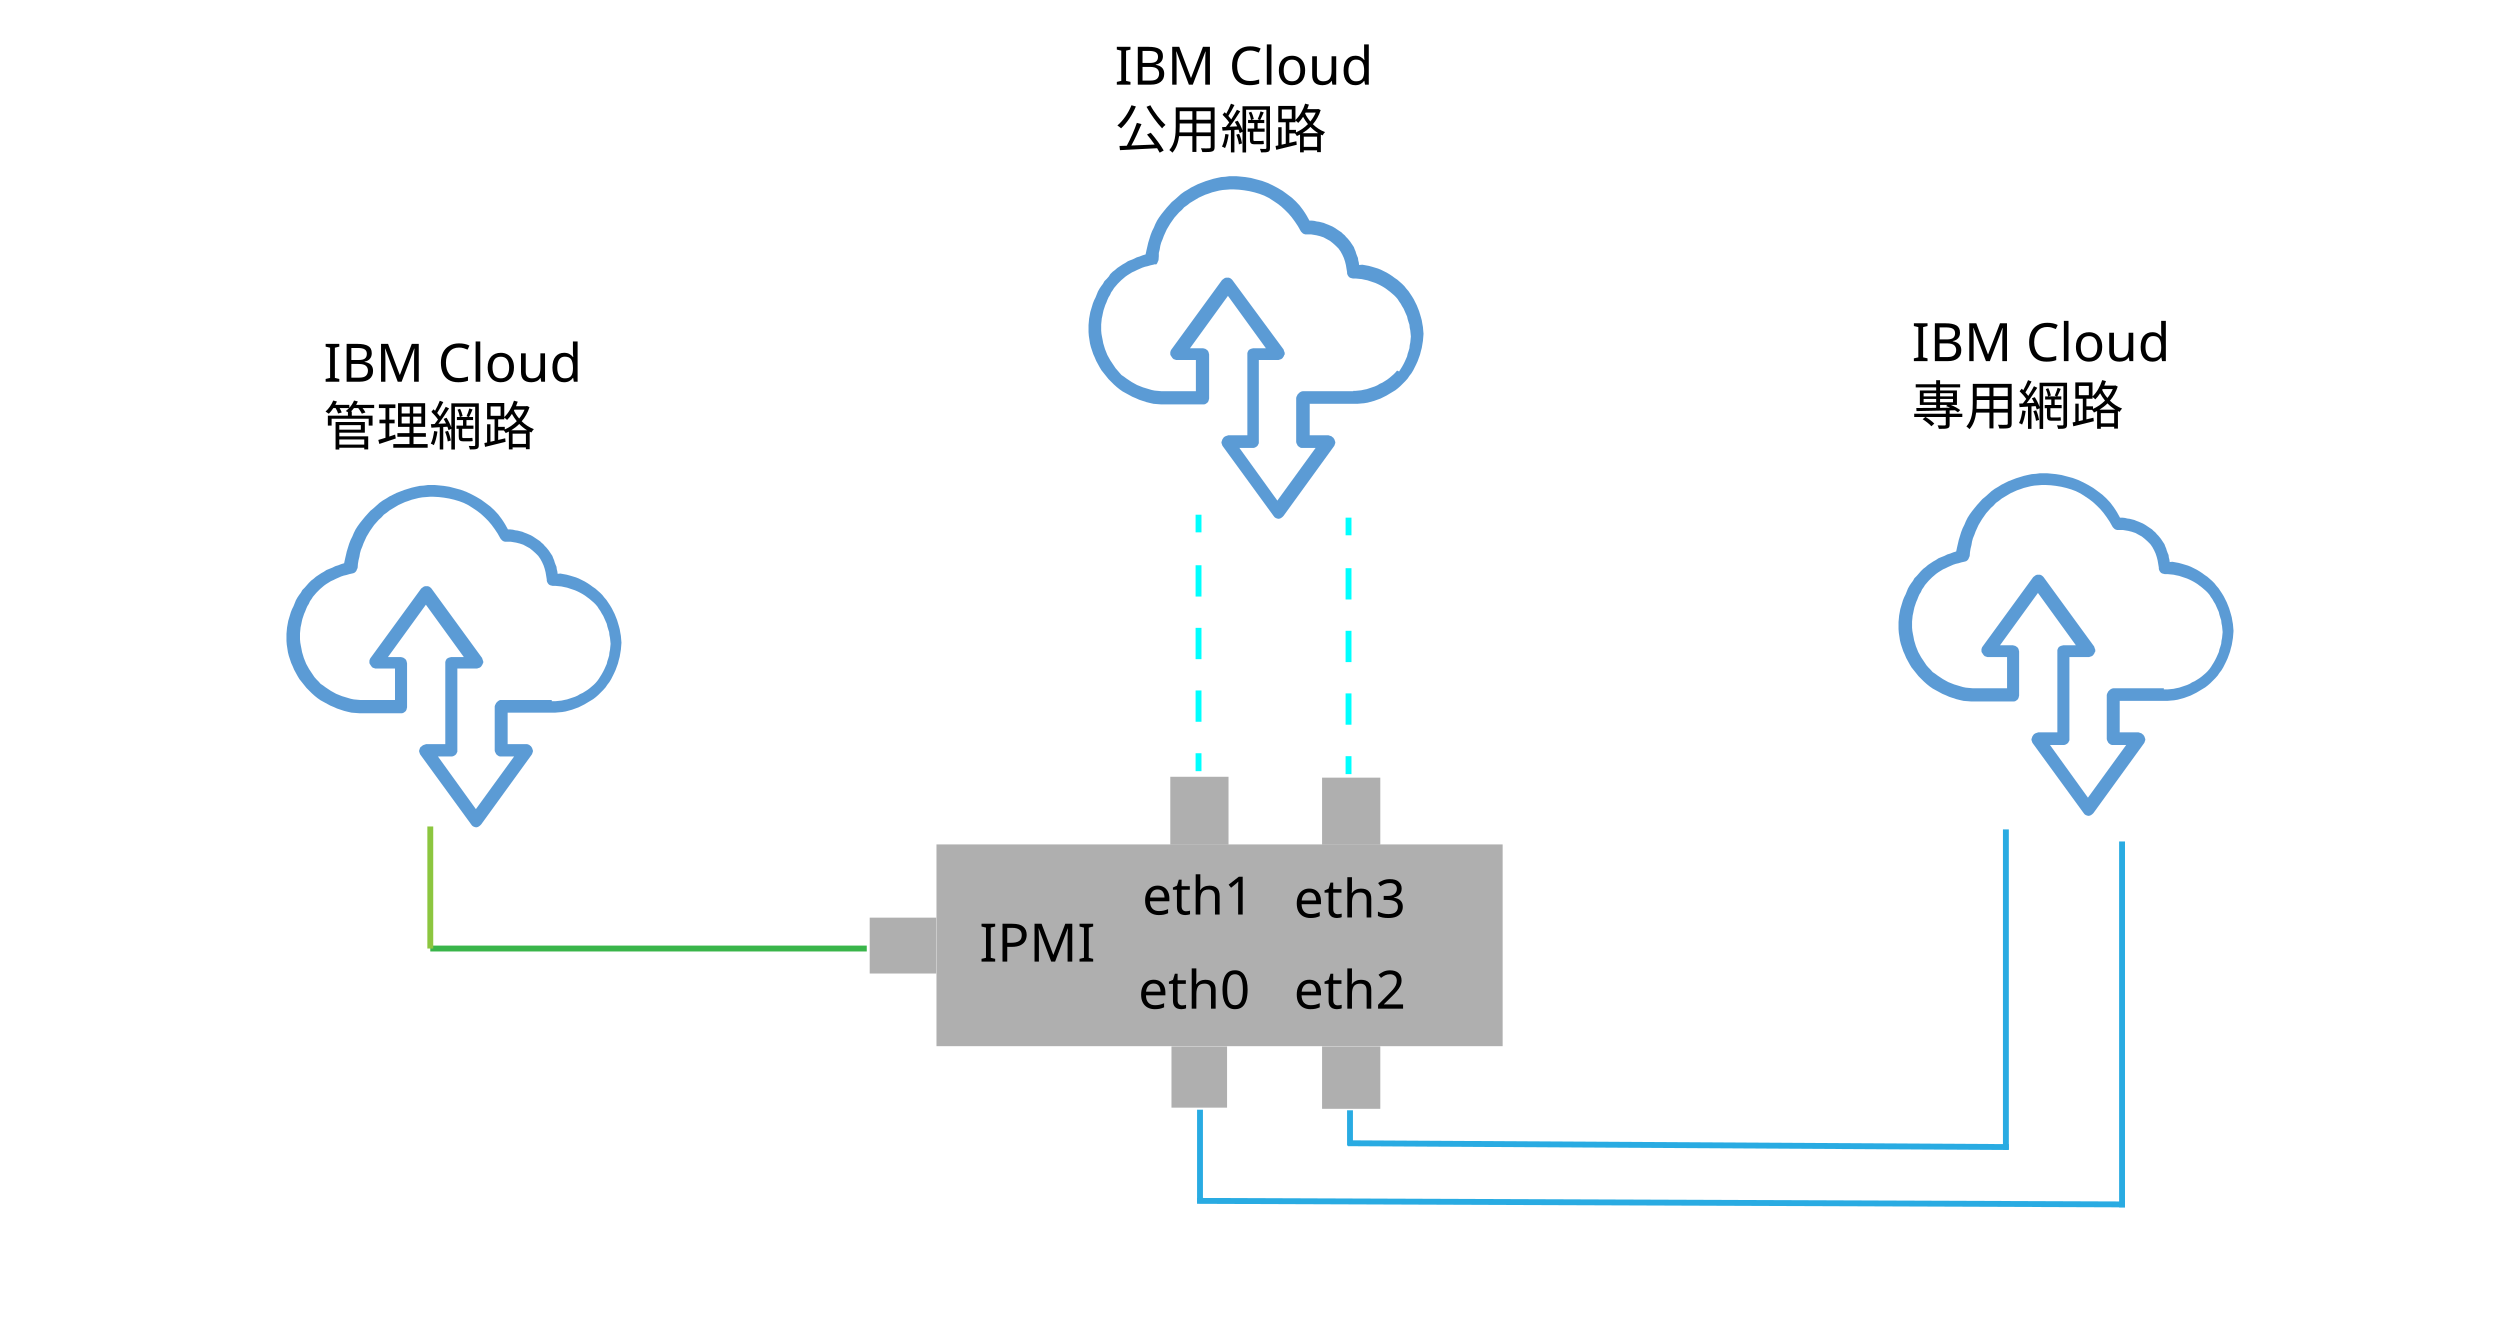
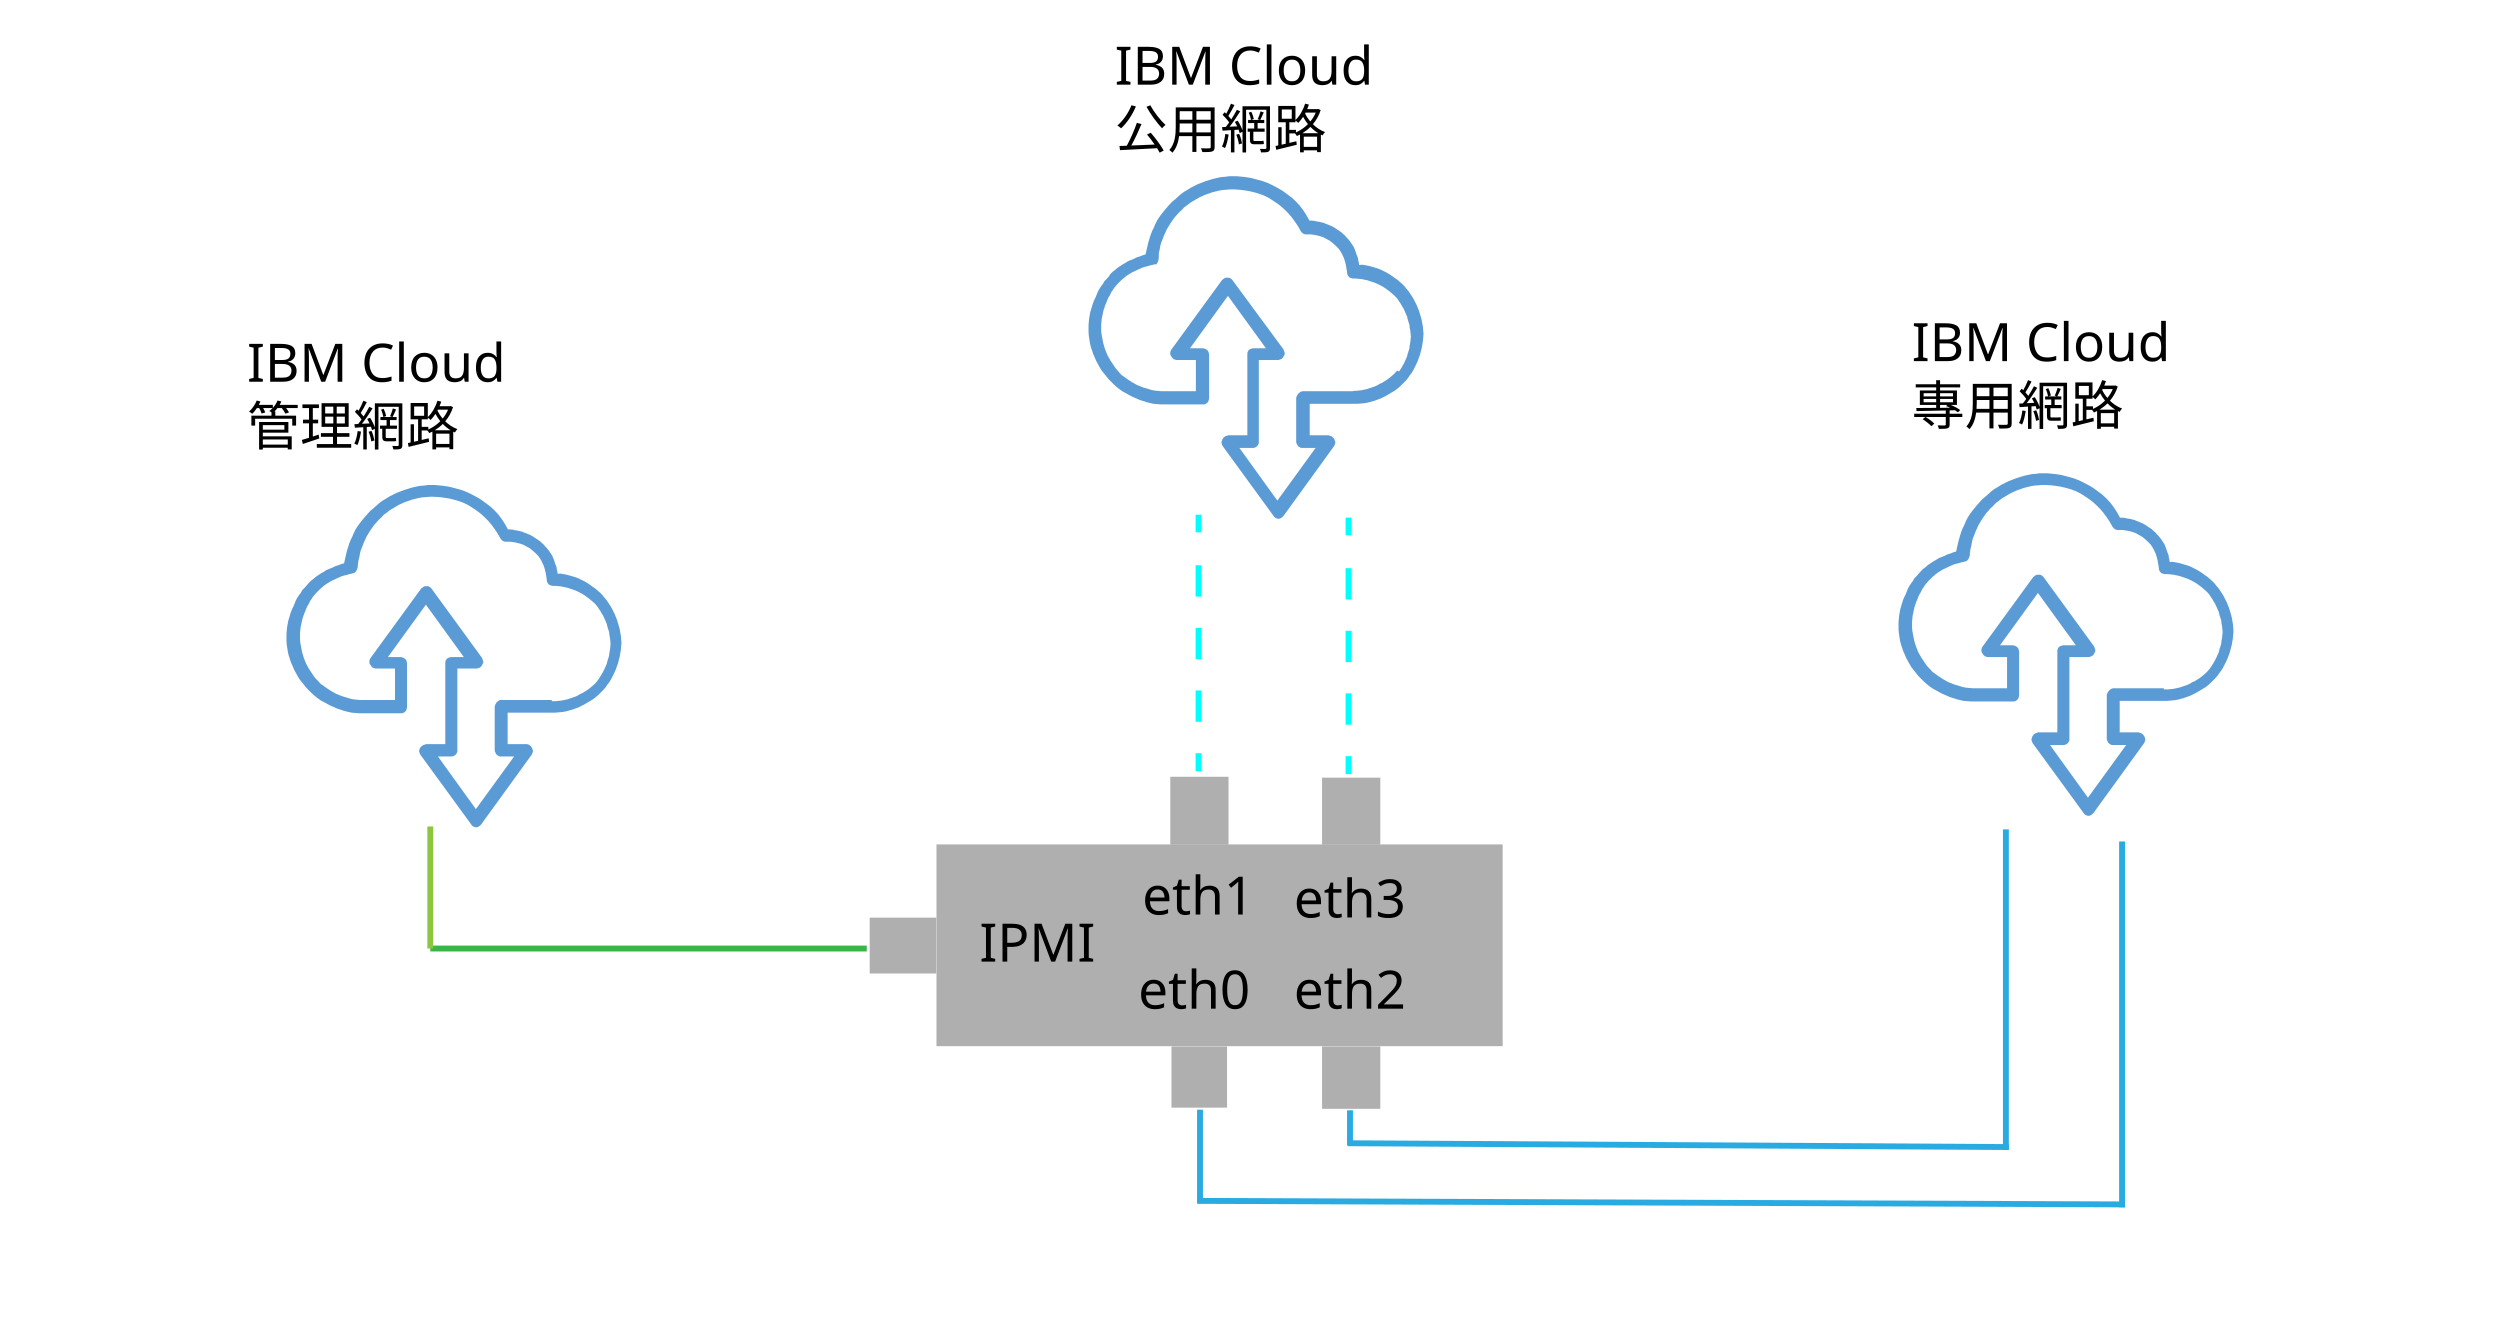
<svg xmlns="http://www.w3.org/2000/svg" version="1.1" id="Layer_1" x="0px" y="0px" viewBox="0 0 850 448" style="enable-background:new 0 0 850 448;" xml:space="preserve">
  <style type="text/css">
	.st0{opacity:0.502;fill:#606060;enable-background:new    ;}
	.st1{fill:#5B9BD5;}
	.st2{fill:none;}
	.st3{font-family:'IBMPlexSans';}
	.st4{font-size:18px;}
	.st5{fill:none;stroke:#00FFFF;stroke-width:2;stroke-miterlimit:8;}
	.st6{fill:none;stroke:#00FFFF;stroke-width:2;stroke-miterlimit:8;stroke-dasharray:10.643,10.643;}
	.st7{fill:none;stroke:#29ABE2;stroke-width:2;stroke-miterlimit:8;}
	.st8{fill:none;stroke:#39B54A;stroke-width:2;stroke-miterlimit:8;}
	.st9{fill:none;stroke:#8CC63F;stroke-width:2;stroke-miterlimit:8;}
</style>
  <polygon class="st0" points="318.4,287.1 510.9,287.1 510.9,355.7 318.4,355.7 " />
  <path class="st1" d="M462.1,90.1l-0.1-0.8l-0.2-0.8l-0.1-0.8l-0.3-0.7l-0.3-0.8l-0.2-0.7l-0.3-0.7l-0.3-0.8l-0.4-0.6l-0.4-0.6  l-0.4-0.6l-0.4-0.5l-0.5-0.6l-0.5-0.5l-0.5-0.6l-0.6-0.5l-0.5-0.5l-0.6-0.4l-0.6-0.4l-0.6-0.4l-0.6-0.4L453,77l-0.7-0.3l-0.7-0.3  l-0.8-0.3l-0.7-0.3l-0.8-0.2l-0.8-0.2l-0.8-0.1l-0.8-0.2L446,75h-0.8l-0.5-0.9l-0.5-0.9l-0.5-0.8l-0.6-0.9l-1.2-1.6l-1.3-1.4  l-1.4-1.3l-1.6-1.2l-1.5-1.1l-1.7-1l-1.7-0.9l-1.7-0.8l-1.9-0.7l-1.9-0.5l-1.9-0.5l-1.9-0.3l-1-0.1l-1-0.1l-1.1-0.1h-0.9H418  l-1.4,0.2l-1.4,0.1l-1.4,0.3l-1.3,0.3l-1.3,0.4l-1.3,0.4l-1.3,0.5l-1.3,0.5l-1.2,0.6l-1.2,0.6l-1.1,0.7l-1.2,0.7l-1.1,0.8l-1,0.9  l-1,0.9l-1.1,0.9l-0.9,1l-0.9,1l-0.9,1.1l-0.8,1l-0.8,1.1l-0.7,1.1l-0.6,1.2l-0.5,1.2l-0.6,1.2l-0.5,1.3l-0.4,1.3l-0.4,1.3l-0.3,1.3  l-0.3,1.3l-0.3,1.4l-1,0.3l-1,0.4l-1,0.3l-1,0.5l-1,0.4l-1,0.4l-0.9,0.6l-0.9,0.5l-0.9,0.6l-0.9,0.6l-0.8,0.7l-0.8,0.6l-0.8,0.8  L377,94l-0.7,0.8l-0.8,0.8l-0.5,0.9l-0.6,0.8l-0.6,0.9l-0.5,0.9l-0.4,1l-0.4,1l-0.5,1l-0.4,1l-0.3,1l-0.3,1l-0.3,1l-0.2,1.1  l-0.2,1.1l-0.1,1.1l-0.1,1.1v1.1v1.3l0.1,1.3l0.2,1.3l0.2,1.3l0.3,1.2l0.4,1.2l0.4,1.2l0.5,1.1l0.5,1.2l0.6,1.1l0.6,1.1l0.6,1l0.8,1  l0.8,1l0.8,1l0.9,0.9l0.9,0.9l1,0.9l1,0.8l1,0.7l1.1,0.6l1.1,0.6l1.1,0.6l1.2,0.5l1.1,0.5l1.2,0.4l1.2,0.4l1.2,0.3l1.3,0.3l1.3,0.1  l1.3,0.1h1.3H409h0.4l0.4-0.1l0.3-0.2l0.3-0.2l0.3-0.3l0.2-0.4l0.1-0.4l0.1-0.4v-15l-0.1-0.4l-0.1-0.4l-0.2-0.4l-0.3-0.3l-0.3-0.2  l-0.3-0.2l-0.4-0.1l-0.4-0.1h-4.4l12.9-17.8l12.9,17.8h-4.3l-0.4,0.1l-0.4,0.1l-0.4,0.2l-0.3,0.2l-0.2,0.3l-0.2,0.4l-0.1,0.4v0.4v15  V148h-6.5l-0.3,0.1l-0.3,0.1l-0.3,0.1l-0.2,0.1l-0.3,0.2l-0.2,0.2l-0.2,0.3l-0.2,0.3l-0.1,0.3l-0.1,0.3l-0.1,0.3v0.3l0.1,0.3  l0.1,0.3l0.1,0.3l0.2,0.3l17.2,23.6l0.3,0.4l0.4,0.3l0.5,0.2l0.5,0.1l0.5-0.1l0.4-0.2l0.4-0.3l0.4-0.4l17.1-23.6l0.2-0.3l0.1-0.3  l0.1-0.3l0.1-0.3v-0.3l-0.1-0.3l-0.1-0.3l-0.1-0.3l-0.2-0.3l-0.2-0.3l-0.3-0.2l-0.2-0.2l-0.2-0.1l-0.3-0.1l-0.3-0.1l-0.3-0.1h-6.4  v-10.7h15h1.2l1.1-0.1l1.2-0.1l1.2-0.2l1.1-0.3l1.1-0.3l1.1-0.4l1.1-0.4l1-0.5l1-0.5l1-0.6l1-0.6l1-0.6l0.9-0.7l0.8-0.7l0.9-0.9  l0.8-0.8l0.8-0.9l0.6-0.9l0.7-0.9l0.6-1l0.5-1l0.5-1l0.5-1.1l0.4-1.1l0.4-1.1l0.3-1.2l0.3-1.1l0.2-1.2l0.2-1.2l0.1-1.2l0.1-1.2  l-0.1-1.1l-0.1-1.2l-0.2-1.1l-0.2-1.2l-0.3-1.1l-0.3-1l-0.3-1l-0.4-1l-0.4-1l-0.5-1l-0.5-1l-0.6-1l-0.6-0.9l-0.6-0.9l-0.7-0.8  l-0.7-0.9l-0.8-0.8l-0.8-0.7l-0.8-0.7l-0.9-0.6l-0.8-0.6l-0.9-0.6l-1-0.6l-1-0.5l-1-0.5l-1-0.4l-1-0.3l-1-0.3l-1.1-0.3l-1.1-0.2  l-1.1-0.2L462.1,90.1L462.1,90.1L462.1,90.1z M460.1,133H443l-0.5,0.1l-0.4,0.2l-0.3,0.2l-0.3,0.3l-0.3,0.3l-0.2,0.4l-0.2,0.4  l-0.1,0.4v15l0.1,0.4l0.2,0.4l0.2,0.4l0.3,0.3l0.3,0.2l0.3,0.2l0.4,0.1h0.5h4.3l-13,17.9l-12.9-17.9h4.3h0.5l0.4-0.1l0.4-0.2  l0.3-0.2l0.3-0.3l0.2-0.4l0.2-0.4v-0.4v-15v-12.9h6.4h0.3l0.3-0.1l0.3-0.1l0.3-0.1l0.3-0.2l0.2-0.2l0.2-0.3l0.2-0.3l0.1-0.3l0.2-0.3  v-0.3v-0.3l-0.1-0.2l-0.1-0.3l-0.1-0.3l-0.1-0.3L419,95.2l-0.3-0.3l-0.4-0.3l-0.5-0.2h-0.5h-0.5l-0.5,0.2l-0.4,0.3l-0.4,0.3  l-17.2,23.6l-0.2,0.3l-0.1,0.3l-0.1,0.3v0.2v0.3v0.3l0.1,0.3l0.2,0.3l0.2,0.3l0.2,0.3l0.2,0.2l0.2,0.2l0.3,0.1l0.3,0.1l0.3,0.1h0.3  h6.4V133h-10.7h-1.1l-1.1-0.1l-1.1-0.1l-1-0.2l-1-0.3l-1-0.3l-1-0.3l-1-0.4l-1-0.4l-0.9-0.5l-0.9-0.5l-0.9-0.6l-0.9-0.6l-0.8-0.6  l-0.9-0.6l-0.7-0.8L380,126l-0.7-0.8l-0.6-0.9l-0.6-0.9l-0.6-0.9l-0.5-0.9l-0.5-0.9l-0.4-1l-0.4-1l-0.3-1l-0.3-1l-0.2-1.1l-0.2-1  l-0.2-1.1l-0.1-1.1v-1.1v-1l0.1-1l0.1-1l0.2-0.9l0.2-1l0.2-0.9l0.3-0.9l0.3-0.9l0.4-0.9l0.3-0.8l0.4-0.9l0.5-0.8l0.4-0.9l0.5-0.7  l0.5-0.8l0.6-0.7l0.6-0.7l0.6-0.6l0.6-0.6l0.7-0.6l0.7-0.6l0.7-0.5l0.8-0.5l0.8-0.5l0.9-0.4l0.8-0.4l0.9-0.4l0.9-0.4l0.9-0.3  l0.9-0.2l1-0.3l0.9-0.2l0.4-0.1l0.3-0.1L393,90l0.3-0.3l0.2-0.3l0.1-0.3l0.2-0.4l0.1-0.3l0.1-1.3V86l0.3-1.2l0.2-1.2l0.3-1.1  l0.5-1.2l0.4-1.1l0.5-1.1l0.5-1.1l0.6-1l0.6-1l0.7-1l0.7-1l0.8-0.9l0.8-0.9l0.9-0.8l0.8-0.9l1-0.7l1-0.8l1-0.6l1-0.6l1-0.6l1.1-0.5  l1.1-0.5l1.2-0.4l1.1-0.4l1.2-0.3l1.2-0.3l1.2-0.2l1.3-0.1l1.2-0.1h1.3l1.8,0.1l1.7,0.2l1.8,0.3l1.7,0.4l1.7,0.5l1.6,0.6l1.6,0.8  l1.4,0.9l1.5,1l1.3,1l1.3,1.2l1.2,1.2l1.1,1.3l1.1,1.5l1,1.5l0.9,1.6l0.2,0.3l0.2,0.2l0.3,0.3l0.3,0.2l0.3,0.1l0.3,0.1h0.3h0.3h0.2  h0.3h0.3h0.6l0.6,0.1l0.6,0.1l0.6,0.1l1.2,0.3l1.2,0.4l1.1,0.6l1.1,0.6l1,0.8l1,0.9l0.9,0.9l0.7,1l0.6,1.1l0.5,1.1l0.4,1.2l0.3,1.2  l0.1,0.6l0.1,0.6l0.1,0.6l0.1,0.6v0.4l0.1,0.4l0.2,0.4l0.2,0.3l0.3,0.3l0.4,0.2l0.4,0.1l0.4,0.1h1l1,0.1l1,0.1l0.9,0.2l1,0.2  l0.9,0.3l0.9,0.3l0.9,0.3l0.9,0.4l0.8,0.4l0.9,0.5L471,98l0.8,0.6l0.8,0.6l0.7,0.6l0.7,0.6l0.6,0.6l0.6,0.7l0.5,0.8l0.5,0.7l0.5,0.9  l0.5,0.8l0.4,0.9l0.4,0.9l0.4,0.9l0.2,0.9l0.3,1l0.3,0.9l0.1,1l0.2,1l0.1,1l0.1,1l-0.1,1l-0.1,1l-0.2,1l-0.1,1l-0.3,1l-0.3,0.9  l-0.2,0.9l-0.4,0.9l-0.4,0.9l-0.4,0.8l-0.5,0.9l-0.5,0.8l-0.5,0.8L475,126l-0.6,0.7l-0.6,0.6l-0.7,0.6l-0.7,0.6l-0.8,0.6l-0.8,0.5  l-0.8,0.5l-0.9,0.4l-0.8,0.5l-0.9,0.4l-0.9,0.3l-0.9,0.3l-0.9,0.3l-1,0.2l-0.9,0.2l-1,0.1l-1,0.1h-0.7V133L460.1,133z" />
  <polygon class="st0" points="398.3,355.8 417.2,355.8 417.2,376.6 398.3,376.6 " />
  <polygon class="st0" points="449.5,264.4 469.3,264.4 469.3,287.1 449.5,287.1 " />
  <polygon class="st0" points="397.9,264.1 417.7,264.1 417.7,287.1 397.9,287.1 " />
  <polygon class="st0" points="449.5,355.8 469.3,355.8 469.3,377 449.5,377 " />
  <path class="st1" d="M737.7,191.1l-0.1-0.8l-0.2-0.8l-0.1-0.8L737,188l-0.3-0.8l-0.2-0.7l-0.3-0.7l-0.3-0.8l-0.4-0.6l-0.4-0.6  l-0.4-0.6l-0.4-0.5l-0.5-0.6l-0.5-0.5l-0.5-0.6l-0.6-0.5l-0.5-0.5l-0.6-0.4l-0.6-0.4l-0.6-0.4l-0.6-0.4l-0.7-0.4l-0.7-0.3l-0.7-0.3  l-0.8-0.3l-0.7-0.3l-0.8-0.2l-0.8-0.2l-0.8-0.1l-0.8-0.2l-0.9-0.1h-0.8l-0.5-0.9l-0.5-0.9l-0.5-0.8l-0.6-0.9l-1.2-1.6l-1.3-1.4  l-1.4-1.3l-1.6-1.2l-1.5-1.1l-1.7-1l-1.7-0.9l-1.7-0.8l-1.9-0.7l-1.9-0.5l-1.9-0.5l-1.9-0.3l-1-0.1l-1-0.1l-1.1-0.1H695h-1.4  l-1.4,0.2l-1.4,0.1l-1.4,0.3l-1.3,0.3l-1.3,0.4l-1.3,0.4l-1.3,0.5l-1.3,0.5l-1.2,0.6l-1.2,0.6l-1.1,0.7l-1.2,0.7l-1.1,0.8l-1,0.9  l-1,0.9l-1.1,0.9l-0.9,1l-0.9,1l-0.9,1.1l-0.8,1l-0.8,1.1L669,176l-0.6,1.2l-0.5,1.2l-0.6,1.2l-0.5,1.3l-0.4,1.3l-0.4,1.3l-0.3,1.3  l-0.3,1.3l-0.3,1.4l-1,0.3l-1,0.4l-1,0.3l-1,0.5l-1,0.4l-1,0.4l-0.9,0.6l-0.9,0.5l-0.9,0.6l-0.9,0.6l-0.8,0.7l-0.8,0.6l-0.8,0.8  l-0.7,0.8l-0.7,0.8l-0.8,0.8l-0.5,0.9l-0.6,0.8l-0.6,0.9l-0.5,0.9l-0.4,1l-0.4,1l-0.5,1l-0.4,1l-0.3,1l-0.3,1l-0.3,1l-0.2,1.1  l-0.2,1.1l-0.1,1.1l-0.1,1.1v1.1v1.3l0.1,1.3l0.2,1.3l0.2,1.3l0.3,1.2l0.4,1.2l0.4,1.2l0.5,1.1l0.5,1.2l0.6,1.1l0.6,1.1l0.6,1l0.8,1  l0.8,1l0.8,1l0.9,0.9l0.9,0.9l1,0.9l1,0.8l1,0.7l1.1,0.6l1.1,0.6l1.1,0.6l1.2,0.5l1.1,0.5l1.2,0.4l1.2,0.4l1.2,0.3l1.3,0.3l1.3,0.1  l1.3,0.1h1.3h12.9h0.4l0.4-0.1l0.3-0.2l0.3-0.2l0.3-0.3l0.2-0.4l0.1-0.4l0.1-0.4v-15l-0.1-0.4l-0.1-0.4l-0.2-0.4l-0.3-0.3l-0.3-0.2  l-0.3-0.2l-0.4-0.1l-0.4-0.1H680l12.9-17.8l12.9,17.8h-4.3l-0.4,0.1l-0.4,0.1l-0.4,0.2L700,220l-0.2,0.3l-0.2,0.4l-0.1,0.4v0.4v15  V249H693l-0.3,0.1l-0.3,0.1l-0.3,0.1l-0.2,0.1l-0.3,0.2l-0.2,0.2l-0.2,0.3l-0.2,0.3l-0.1,0.3l-0.1,0.3l-0.1,0.3v0.3l0.1,0.3l0.1,0.3  l0.1,0.3l0.2,0.3l17.2,23.6l0.3,0.4l0.4,0.3l0.5,0.2l0.5,0.1l0.5-0.1l0.4-0.2l0.4-0.3l0.4-0.4l17.1-23.6l0.2-0.3l0.1-0.3l0.1-0.3  l0.1-0.3v-0.3l-0.1-0.3l-0.1-0.3l-0.1-0.3l-0.2-0.3l-0.2-0.3l-0.3-0.2l-0.2-0.2l-0.2-0.1l-0.3-0.1l-0.3-0.1l-0.3-0.1h-6.4v-10.7h15  h1.2l1.1-0.1l1.2-0.1l1.2-0.2l1.1-0.3l1.1-0.3l1.1-0.4l1.1-0.4l1-0.5l1-0.5l1-0.6l1-0.6l1-0.6l0.9-0.7l0.8-0.7l0.9-0.9l0.8-0.8  l0.8-0.9l0.6-0.9l0.7-0.9l0.6-1l0.5-1l0.5-1l0.5-1.1l0.4-1.1l0.4-1.1l0.3-1.2l0.3-1.1l0.2-1.2l0.2-1.2l0.1-1.2l0.1-1.2l-0.1-1.1  l-0.1-1.2l-0.2-1.1l-0.2-1.2l-0.3-1.1l-0.3-1l-0.3-1l-0.4-1l-0.4-1l-0.5-1l-0.5-1l-0.6-1l-0.6-0.9l-0.6-0.9l-0.7-0.8l-0.7-0.9  l-0.8-0.8l-0.8-0.7l-0.8-0.7l-0.9-0.6l-0.8-0.6l-0.9-0.6l-1-0.6l-1-0.5l-1-0.5l-1-0.4l-1-0.3l-1-0.3l-1.1-0.3l-1.1-0.2l-1.1-0.2  L737.7,191.1z M735.7,234h-17.1l-0.5,0.1l-0.4,0.2l-0.3,0.2l-0.3,0.3l-0.3,0.3l-0.2,0.4l-0.2,0.4l-0.1,0.4v15l0.1,0.4l0.2,0.4  l0.2,0.4l0.3,0.3l0.3,0.2l0.3,0.2l0.4,0.1h0.5h4.3l-13,17.9L697,253.3h4.3h0.5l0.4-0.1l0.4-0.2l0.3-0.2l0.3-0.3l0.2-0.4l0.2-0.4  v-0.4v-15v-12.9h6.4h0.3l0.3-0.1l0.3-0.1l0.3-0.1l0.3-0.2l0.2-0.2l0.2-0.3l0.2-0.3l0.1-0.3l0.2-0.3v-0.3v-0.3l-0.1-0.2l-0.1-0.3  l-0.1-0.3l-0.1-0.3l-17.2-23.6l-0.3-0.3l-0.4-0.3l-0.5-0.2h-0.5h-0.5l-0.5,0.2l-0.4,0.3l-0.4,0.3l-17.2,23.6l-0.2,0.3l-0.1,0.3  l-0.1,0.3v0.2v0.3v0.3l0.1,0.3l0.2,0.3l0.2,0.3l0.2,0.3l0.2,0.2l0.2,0.2l0.3,0.1l0.3,0.1l0.3,0.1h0.3h6.4V234h-10.7h-1.1l-1.1-0.1  l-1.1-0.1l-1-0.2l-1-0.3l-1-0.3l-1-0.3l-1-0.4l-1-0.4l-0.9-0.5l-0.9-0.5l-0.9-0.6l-0.9-0.6l-0.8-0.6l-0.9-0.6l-0.7-0.8l-0.7-0.7  l-0.7-0.8l-0.6-0.9l-0.6-0.9l-0.6-0.9l-0.5-0.9l-0.5-0.9l-0.4-1l-0.4-1l-0.3-1l-0.3-1l-0.2-1.1l-0.2-1l-0.2-1.1l-0.1-1.1v-1.1v-1  l0.1-1l0.1-1l0.2-0.9l0.2-1l0.2-0.9l0.3-0.9l0.3-0.9l0.4-0.9l0.3-0.8l0.4-0.9l0.5-0.8l0.4-0.9l0.5-0.7l0.5-0.8l0.6-0.7l0.6-0.7  l0.6-0.6l0.6-0.6l0.7-0.6l0.7-0.6l0.7-0.5l0.8-0.5l0.8-0.5l0.9-0.4l0.8-0.4l0.9-0.4l0.9-0.4l0.9-0.3l0.9-0.2l1-0.3l0.9-0.2l0.4-0.1  l0.3-0.1l0.3-0.2l0.3-0.3l0.2-0.3l0.1-0.3l0.2-0.4l0.1-0.3l0.1-1.3l0.2-1.2l0.3-1.2l0.2-1.2l0.3-1.1l0.5-1.2l0.4-1.1l0.5-1.1  l0.5-1.1l0.6-1l0.6-1l0.7-1l0.7-1l0.8-0.9l0.8-0.9l0.9-0.8l0.8-0.9l1-0.7l1-0.8l1-0.6l1-0.6l1-0.6l1.1-0.5l1.1-0.5l1.2-0.4l1.1-0.4  l1.2-0.3l1.2-0.3l1.2-0.2l1.3-0.1l1.2-0.1h1.3l1.8,0.1l1.7,0.2l1.8,0.3l1.7,0.4l1.7,0.5l1.6,0.6l1.6,0.8l1.4,0.9l1.5,1l1.3,1  l1.3,1.2l1.2,1.2l1.1,1.3l1.1,1.5l1,1.5l0.9,1.6l0.2,0.3l0.2,0.2l0.3,0.3l0.3,0.2l0.3,0.1l0.3,0.1h0.3h0.3h0.2h0.3h0.3h0.6l0.6,0.1  l0.6,0.1l0.6,0.1l1.2,0.3l1.2,0.4l1.1,0.6l1.1,0.6l1,0.8l1,0.9l0.9,0.9l0.7,1l0.6,1.1l0.5,1.1l0.4,1.2l0.3,1.2l0.1,0.6l0.1,0.6  l0.1,0.6l0.1,0.6v0.4l0.1,0.4l0.2,0.4l0.2,0.3l0.3,0.3l0.4,0.2l0.4,0.1l0.4,0.1h1l1,0.1l1,0.1l0.9,0.2l1,0.2l0.9,0.3l0.9,0.3  l0.9,0.3l0.9,0.4l0.8,0.4l0.9,0.5l0.8,0.5l0.8,0.6l0.8,0.6l0.7,0.6l0.7,0.6l0.6,0.6l0.6,0.7l0.5,0.8l0.5,0.7l0.5,0.9l0.5,0.8  l0.4,0.9l0.4,0.9l0.4,0.9l0.2,0.9l0.3,1l0.3,0.9l0.1,1l0.2,1l0.1,1l0.1,1l-0.1,1l-0.1,1l-0.2,1l-0.1,1l-0.3,1l-0.3,0.9l-0.2,0.9  l-0.4,0.9l-0.4,0.9l-0.4,0.8l-0.5,0.9l-0.5,0.8l-0.5,0.8l-0.5,0.7l-0.6,0.7l-0.6,0.6l-0.7,0.6l-0.7,0.6l-0.8,0.6l-0.8,0.5l-0.8,0.5  l-0.9,0.4l-0.8,0.5l-0.9,0.4l-0.9,0.3l-0.9,0.3l-0.9,0.3l-1,0.2l-0.9,0.2l-1,0.1l-1,0.1h-1.3V234L735.7,234z" />
  <path class="st1" d="M189.6,195.1l-0.1-0.8l-0.2-0.8l-0.1-0.8l-0.3-0.7l-0.3-0.8l-0.2-0.7l-0.3-0.7l-0.3-0.8l-0.4-0.6l-0.4-0.6  l-0.4-0.6l-0.4-0.5l-0.5-0.6l-0.5-0.5l-0.5-0.6l-0.6-0.5l-0.5-0.5l-0.6-0.4l-0.6-0.4l-0.6-0.4l-0.6-0.4l-0.7-0.4l-0.7-0.3l-0.7-0.3  l-0.8-0.3l-0.7-0.3l-0.8-0.2l-0.8-0.2l-0.8-0.1l-0.8-0.2l-0.9-0.1h-0.8l-0.5-0.9l-0.5-0.9l-0.5-0.8l-0.6-0.9l-1.2-1.6l-1.3-1.4  l-1.4-1.3l-1.6-1.2l-1.5-1.1l-1.7-1l-1.7-0.9l-1.7-0.8l-1.9-0.7l-1.9-0.5l-1.9-0.5l-1.9-0.3l-1-0.1l-1-0.1l-1.1-0.1h-0.9h-1.4  l-1.4,0.2l-1.4,0.1l-1.4,0.3l-1.3,0.3l-1.3,0.4l-1.3,0.4l-1.3,0.5l-1.3,0.5l-1.2,0.6l-1.2,0.6l-1.1,0.7l-1.2,0.7L129,171l-1,0.9  l-1,0.9l-1.1,0.9l-0.9,1l-0.9,1l-0.9,1.1l-0.8,1l-0.8,1.1l-0.7,1.1l-0.6,1.2l-0.5,1.2l-0.6,1.2l-0.5,1.3l-0.4,1.3l-0.4,1.3l-0.3,1.3  l-0.3,1.3l-0.3,1.4l-1,0.3l-1,0.4l-1,0.3l-1,0.5l-1,0.4l-1,0.4l-0.9,0.6l-0.9,0.5l-0.9,0.6l-0.9,0.6l-0.8,0.7l-0.8,0.6l-0.8,0.8  l-0.7,0.8l-0.7,0.8l-0.8,0.8l-0.5,0.9l-0.6,0.8l-0.6,0.9l-0.5,0.9l-0.4,1l-0.4,1l-0.5,1l-0.4,1l-0.3,1l-0.3,1l-0.3,1l-0.2,1.1  l-0.2,1.1l-0.1,1.1l-0.1,1.1v1.1v1.3l0.1,1.3l0.2,1.3l0.2,1.3l0.3,1.2l0.4,1.2l0.4,1.2l0.5,1.1l0.5,1.2l0.6,1.1l0.6,1.1l0.6,1l0.8,1  l0.8,1l0.8,1l0.9,0.9l0.9,0.9l1,0.9l1,0.8l1,0.7l1.1,0.6l1.1,0.6l1.1,0.6l1.2,0.5l1.1,0.5l1.2,0.4l1.2,0.4l1.2,0.3l1.3,0.3l1.3,0.1  l1.3,0.1h1.3h12.9h0.4l0.4-0.1l0.3-0.2l0.3-0.2l0.3-0.3l0.2-0.4l0.1-0.4l0.1-0.4v-15l-0.1-0.4l-0.1-0.4l-0.2-0.4l-0.3-0.3l-0.3-0.2  l-0.3-0.2l-0.4-0.1l-0.4-0.1h-4.4l12.9-17.8l12.9,17.8h-4.3l-0.4,0.1l-0.4,0.1l-0.4,0.2l-0.3,0.2l-0.2,0.3l-0.2,0.4l-0.1,0.4v0.4v15  V253h-6.5l-0.3,0.1l-0.3,0.1l-0.3,0.1l-0.2,0.1l-0.3,0.2l-0.2,0.2L143,254l-0.2,0.3l-0.1,0.3l-0.1,0.3l-0.1,0.3v0.3l0.1,0.3l0.1,0.3  l0.1,0.3l0.2,0.3l17.2,23.6l0.3,0.4l0.4,0.3l0.5,0.2l0.5,0.1l0.5-0.1l0.4-0.2l0.4-0.3l0.4-0.4l17.1-23.6l0.2-0.3l0.1-0.3l0.1-0.3  l0.1-0.3v-0.3l-0.1-0.3l-0.1-0.3l-0.1-0.3l-0.2-0.3l-0.2-0.3l-0.3-0.2l-0.2-0.2l-0.2-0.1l-0.3-0.1l-0.3-0.1H179h-6.4v-10.7h15h1.2  l1.1-0.1l1.2-0.1l1.2-0.2l1.1-0.3l1.1-0.3l1.1-0.4l1.1-0.4l1-0.5l1-0.5l1-0.6l1-0.6l1-0.6l0.9-0.7l0.8-0.7l0.9-0.9l0.8-0.8l0.8-0.9  l0.6-0.9l0.7-0.9l0.6-1l0.5-1l0.5-1l0.5-1.1l0.4-1.1l0.4-1.1l0.3-1.2l0.3-1.1l0.2-1.2l0.2-1.2l0.1-1.2l0.1-1.2l-0.1-1.1l-0.1-1.2  l-0.2-1.1l-0.2-1.2l-0.3-1.1l-0.3-1l-0.3-1l-0.4-1l-0.4-1l-0.5-1l-0.5-1l-0.6-1l-0.6-0.9l-0.6-0.9l-0.7-0.8l-0.7-0.9l-0.8-0.8  l-0.8-0.7l-0.8-0.7l-0.9-0.6l-0.8-0.6l-0.9-0.6l-1-0.6l-1-0.5l-1-0.5l-1-0.4l-1-0.3l-1-0.3l-1.1-0.3l-1.1-0.2l-1.1-0.2L189.6,195.1  L189.6,195.1L189.6,195.1z M187.6,238h-17.1H170l-0.4,0.2l-0.3,0.2l-0.3,0.3l-0.3,0.3l-0.2,0.4l-0.2,0.4l-0.1,0.4v15l0.1,0.4  l0.2,0.4l0.2,0.4l0.3,0.3l0.3,0.2l0.3,0.2l0.4,0.1h0.5h4.3l-13,17.9l-12.9-17.9h4.3h0.5l0.4-0.1l0.4-0.2l0.3-0.2l0.3-0.3l0.2-0.4  l0.2-0.4v-0.4v-15v-12.9h6.4h0.3l0.3-0.1l0.3-0.1l0.3-0.1l0.3-0.2l0.2-0.2l0.2-0.3l0.2-0.3l0.1-0.3l0.2-0.3v-0.3v-0.3l-0.1-0.2  l-0.1-0.3L164,224l-0.1-0.3l-17.2-23.6l-0.3-0.3l-0.4-0.3l-0.5-0.2H145h-0.5l-0.5,0.2l-0.4,0.3l-0.4,0.3L126,223.7l-0.2,0.3  l-0.1,0.3l-0.1,0.3v0.2v0.3v0.3l0.1,0.3l0.2,0.3l0.2,0.3l0.2,0.3l0.2,0.2l0.2,0.2l0.3,0.1l0.3,0.1l0.3,0.1h0.3h6.4V238h-10.7h-1.1  l-1.1-0.1l-1.1-0.1l-1-0.2l-1-0.3l-1-0.3l-1-0.3l-1-0.4l-1-0.4l-0.9-0.5l-0.9-0.5l-0.9-0.6l-0.9-0.6l-0.8-0.6l-0.9-0.6l-0.7-0.8  l-0.7-0.7l-0.7-0.8l-0.6-0.9l-0.6-0.9l-0.6-0.9l-0.5-0.9l-0.5-0.9l-0.4-1l-0.4-1l-0.3-1l-0.3-1l-0.2-1.1l-0.2-1l-0.2-1.1l-0.1-1.1  v-1.1v-1l0.1-1l0.1-1l0.2-0.9l0.2-1l0.2-0.9l0.3-0.9l0.3-0.9l0.4-0.9l0.3-0.8l0.4-0.9l0.5-0.8l0.4-0.9l0.5-0.7l0.5-0.8l0.6-0.7  l0.6-0.7l0.6-0.6l0.6-0.6l0.7-0.6l0.7-0.6l0.7-0.5l0.8-0.5l0.8-0.5l0.9-0.4l0.8-0.4l0.9-0.4l0.9-0.4l0.9-0.3l0.9-0.2l1-0.3l0.9-0.2  l0.4-0.1l0.3-0.1l0.3-0.2l0.3-0.3l0.2-0.3l0.1-0.3l0.2-0.4l0.1-0.3l0.1-1.3l0.2-1.2l0.3-1.2l0.2-1.2l0.3-1.1l0.5-1.2l0.4-1.1  l0.5-1.1l0.5-1.1l0.6-1l0.6-1l0.7-1l0.7-1l0.8-0.9l0.8-0.9l0.9-0.8l0.8-0.9l1-0.7l1-0.8l1-0.6l1-0.6l1-0.6l1.1-0.5l1.1-0.5l1.2-0.4  l1.1-0.4l1.2-0.3l1.2-0.3l1.2-0.2l1.3-0.1l1.2-0.1h1.3l1.8,0.1l1.7,0.2l1.8,0.3l1.7,0.4l1.7,0.5l1.6,0.6l1.6,0.8l1.4,0.9l1.5,1  l1.3,1l1.3,1.2l1.2,1.2l1.1,1.3l1.1,1.5l1,1.5l0.9,1.6l0.2,0.3l0.2,0.2l0.3,0.3l0.3,0.2l0.3,0.1l0.3,0.1h0.3h0.3h0.2h0.3h0.3h0.6  l0.6,0.1l0.6,0.1l0.6,0.1l1.2,0.3l1.2,0.4l1.1,0.6l1.1,0.6l1,0.8l1,0.9l0.9,0.9l0.7,1l0.6,1.1l0.5,1.1l0.4,1.2l0.3,1.2l0.1,0.6  l0.1,0.6l0.1,0.6l0.1,0.6v0.4l0.1,0.4l0.2,0.4l0.2,0.3l0.3,0.3l0.4,0.2l0.4,0.1l0.4,0.1h1l1,0.1l1,0.1l0.9,0.2l1,0.2l0.9,0.3  l0.9,0.3l0.9,0.3l0.9,0.4l0.8,0.4l0.9,0.5l0.8,0.5l0.8,0.6l0.8,0.6l0.7,0.6l0.7,0.6l0.6,0.6l0.6,0.7l0.5,0.8l0.5,0.7l0.5,0.9  l0.5,0.8l0.4,0.9l0.4,0.9l0.4,0.9l0.2,0.9l0.3,1l0.3,0.9l0.1,1l0.2,1l0.1,1l0.1,1l-0.1,1l-0.1,1l-0.2,1l-0.1,1l-0.3,1l-0.3,0.9  l-0.2,0.9l-0.4,0.9l-0.4,0.9l-0.4,0.8l-0.5,0.9l-0.5,0.8l-0.5,0.8l-0.5,0.7l-0.6,0.7l-0.6,0.6l-0.7,0.6l-0.7,0.6l-0.8,0.6l-0.8,0.5  l-0.8,0.5l-0.9,0.4l-0.8,0.5l-0.9,0.4l-0.9,0.3l-0.9,0.3l-0.9,0.3l-1,0.2l-0.9,0.2l-1,0.1l-1,0.1h-1.3V238L187.6,238z" />
  <polygon class="st0" points="295.7,331 295.7,312 318.3,312 318.3,331 " />
  <rect x="370" y="332" class="st2" width="48" height="23" />
  <text transform="matrix(1 0 0 1 387 342.9395)" class="st3 st4">eth0</text>
  <rect x="417" y="332" class="st2" width="48" height="23" />
  <text transform="matrix(1 0 0 1 439.9122 342.9395)" class="st3 st4">eth2</text>
  <rect x="370" y="295" class="st2" width="48" height="23" />
  <text transform="matrix(1 0 0 1 388.3526 310.9395)" class="st3 st4">eth1</text>
  <rect x="418" y="295" class="st2" width="48" height="23" />
  <text transform="matrix(1 0 0 1 439.9122 311.9395)" class="st3 st4">eth3</text>
  <rect x="323" y="317" class="st2" width="48" height="23" />
  <text transform="matrix(1 0 0 1 333 326.9395)" class="st3 st4">IPMI</text>
  <path d="M789,298" />
  <g>
    <g>
      <line class="st5" x1="458.5" y1="263.2" x2="458.5" y2="257.1" />
      <line class="st6" x1="458.5" y1="246.4" x2="458.5" y2="187.4" />
      <line class="st5" x1="458.5" y1="182" x2="458.5" y2="176" />
    </g>
  </g>
  <rect x="351" y="16" class="st2" width="127" height="44" />
  <text transform="matrix(1 0 0 1 379 28.7798)" class="st3 st4">IBM Cloud</text>
  <text transform="matrix(1 0 0 1 379 50.3798)" class="st3 st4">公用網路</text>
  <rect x="650" y="110" class="st2" width="145" height="44" />
  <text transform="matrix(1 0 0 1 650 122.7798)" class="st3 st4">IBM Cloud </text>
  <text transform="matrix(1 0 0 1 650 144.3798)" class="st3 st4">專用網路</text>
  <rect x="84" y="110" class="st2" width="177" height="44" />
-   <text transform="matrix(1 0 0 1 110 129.7798)" class="st3 st4">IBM Cloud </text>
-   <text transform="matrix(1 0 0 1 110 151.3798)" class="st3 st4">管理網路</text>
+   <text transform="matrix(1 0 0 1 84 129.7798)" class="st3 st4">IBM Cloud </text>
+   <text transform="matrix(1 0 0 1 84 151.3798)" class="st3 st4">管理網路</text>
  <line class="st7" x1="458.3" y1="388.7" x2="683" y2="390" />
  <line class="st7" x1="407" y1="408.3" x2="722.5" y2="409.5" />
  <line class="st7" x1="682" y1="282" x2="682" y2="390.8" />
  <line class="st7" x1="721.5" y1="286.1" x2="721.5" y2="410.5" />
  <line class="st7" x1="408" y1="377.3" x2="408" y2="408.8" />
  <line class="st7" x1="459" y1="377.5" x2="459" y2="389.5" />
  <line class="st8" x1="146.3" y1="322.5" x2="294.7" y2="322.5" />
  <line class="st9" x1="146.3" y1="281" x2="146.3" y2="322.5" />
  <g>
    <g>
      <line class="st5" x1="407.5" y1="262.2" x2="407.5" y2="256.1" />
      <line class="st6" x1="407.5" y1="245.4" x2="407.5" y2="186.4" />
      <line class="st5" x1="407.5" y1="181" x2="407.5" y2="175" />
    </g>
  </g>
</svg>
